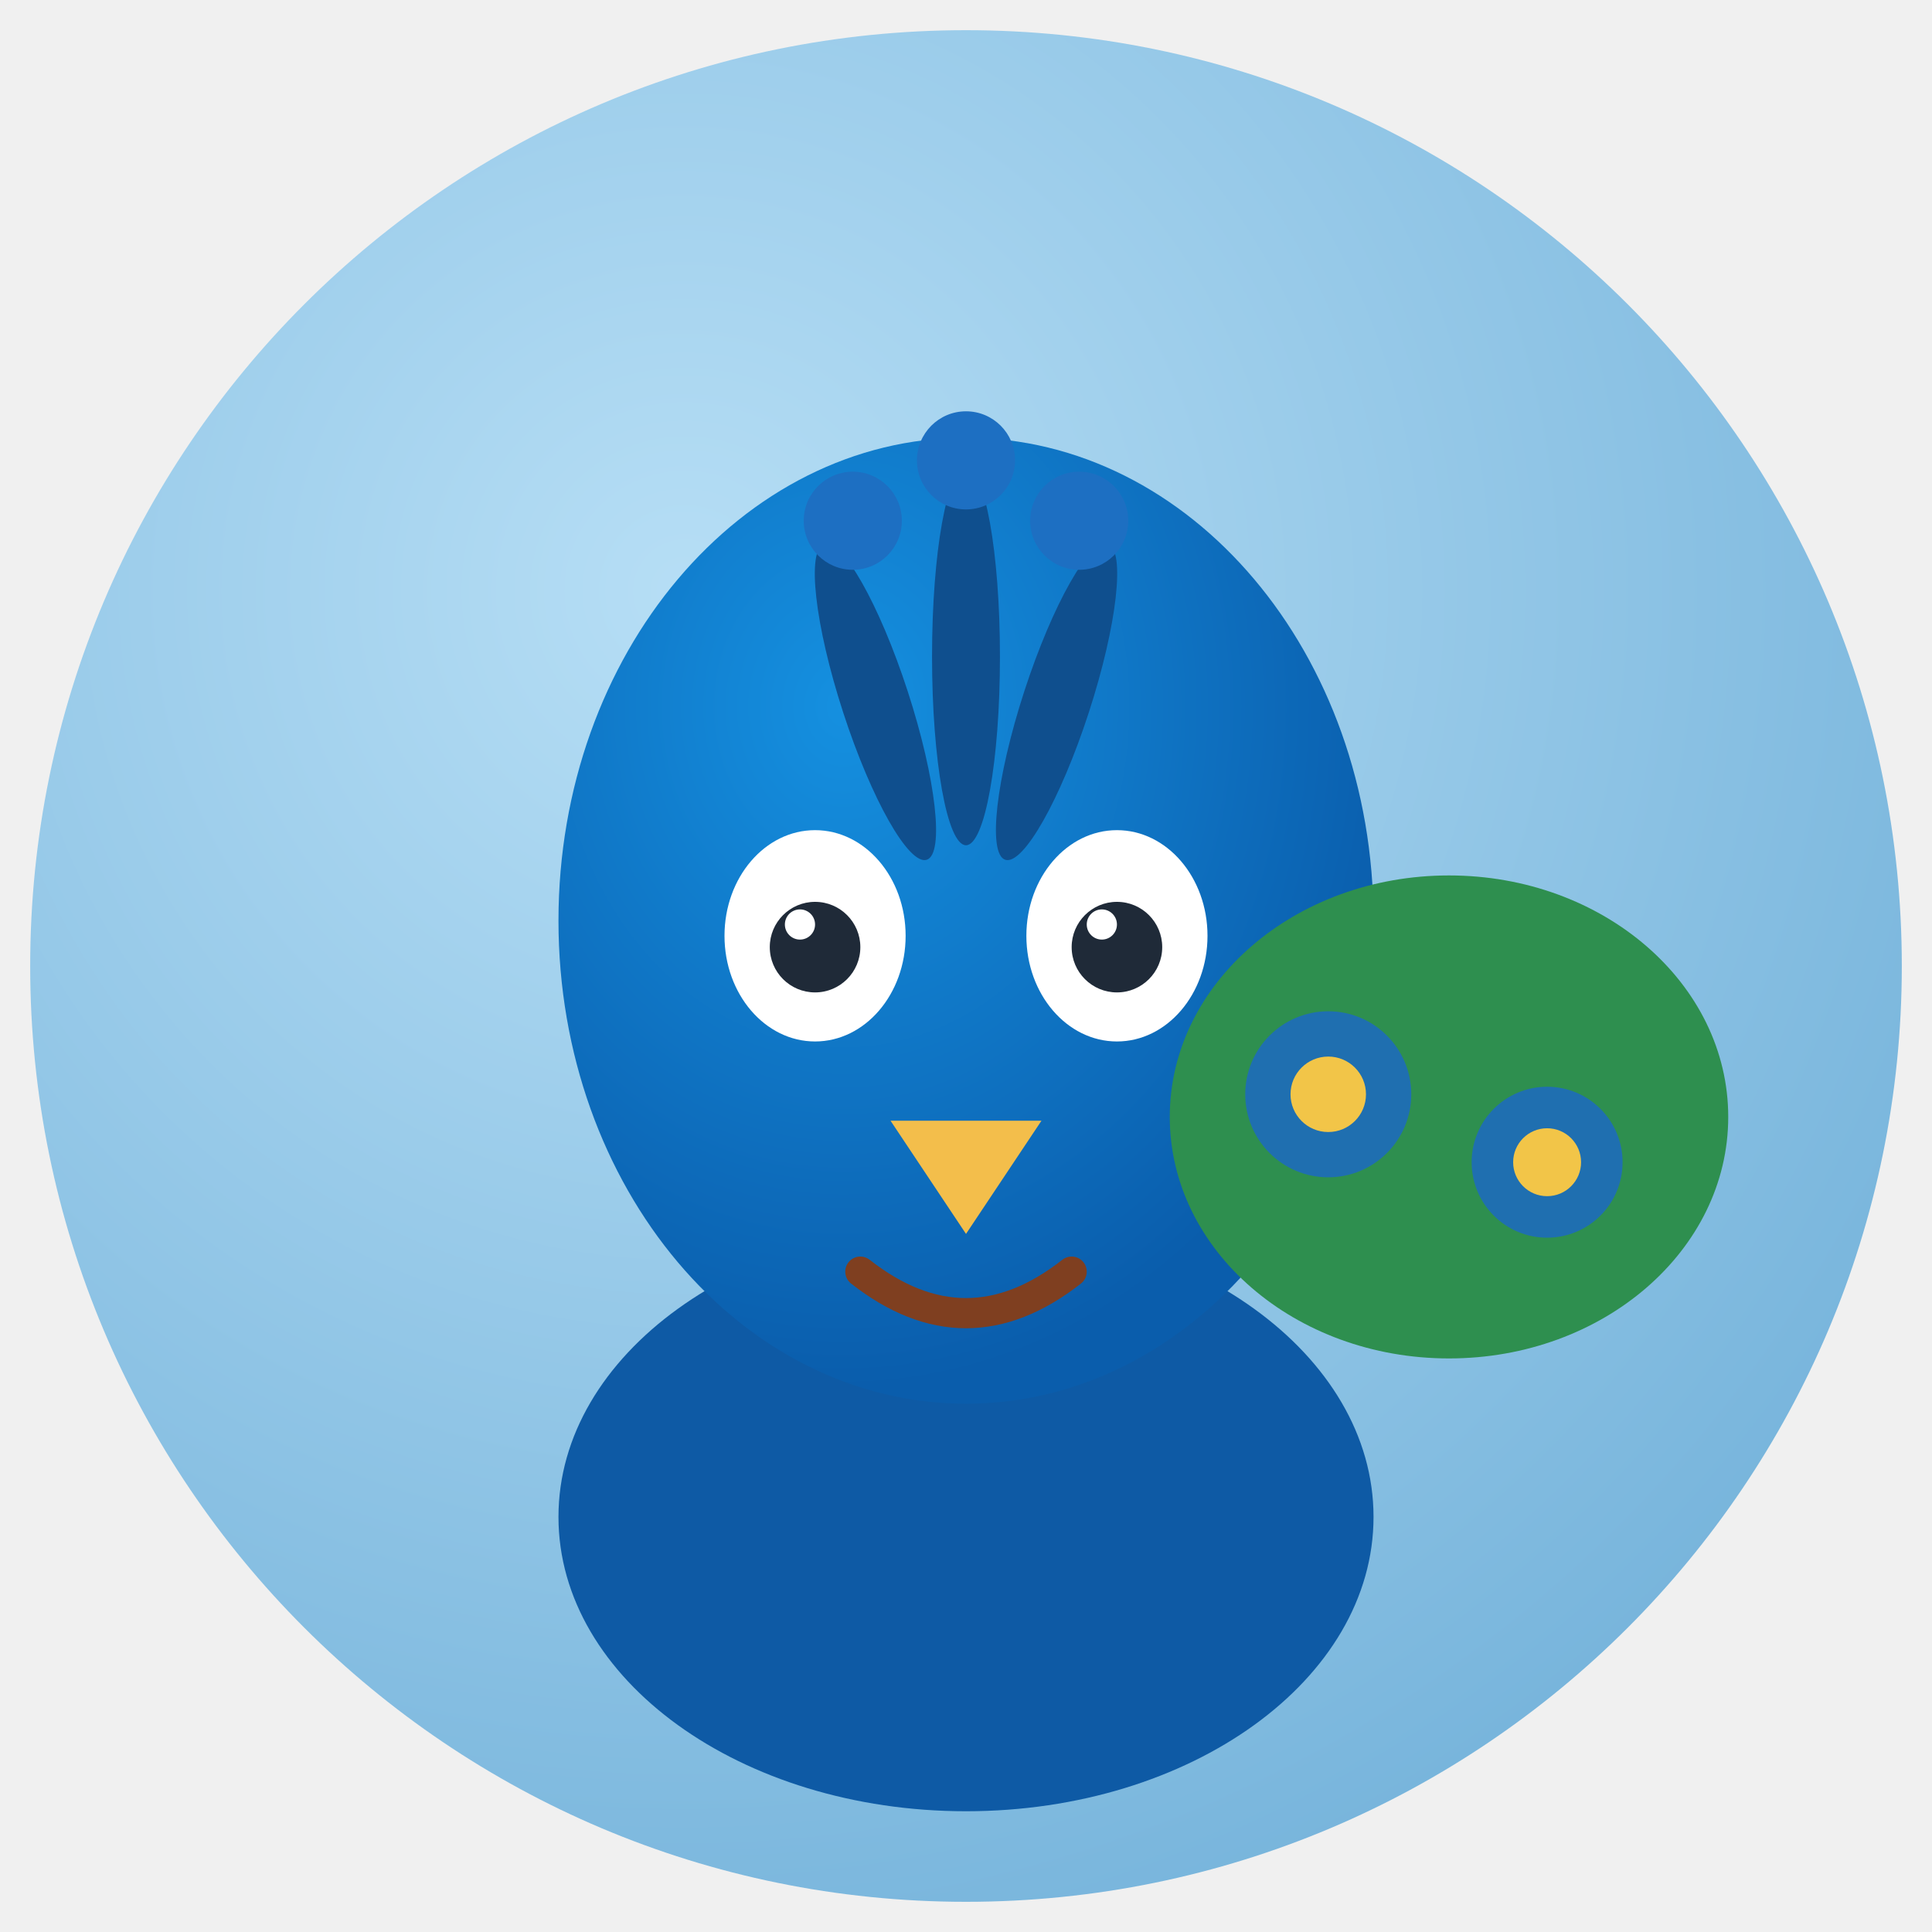
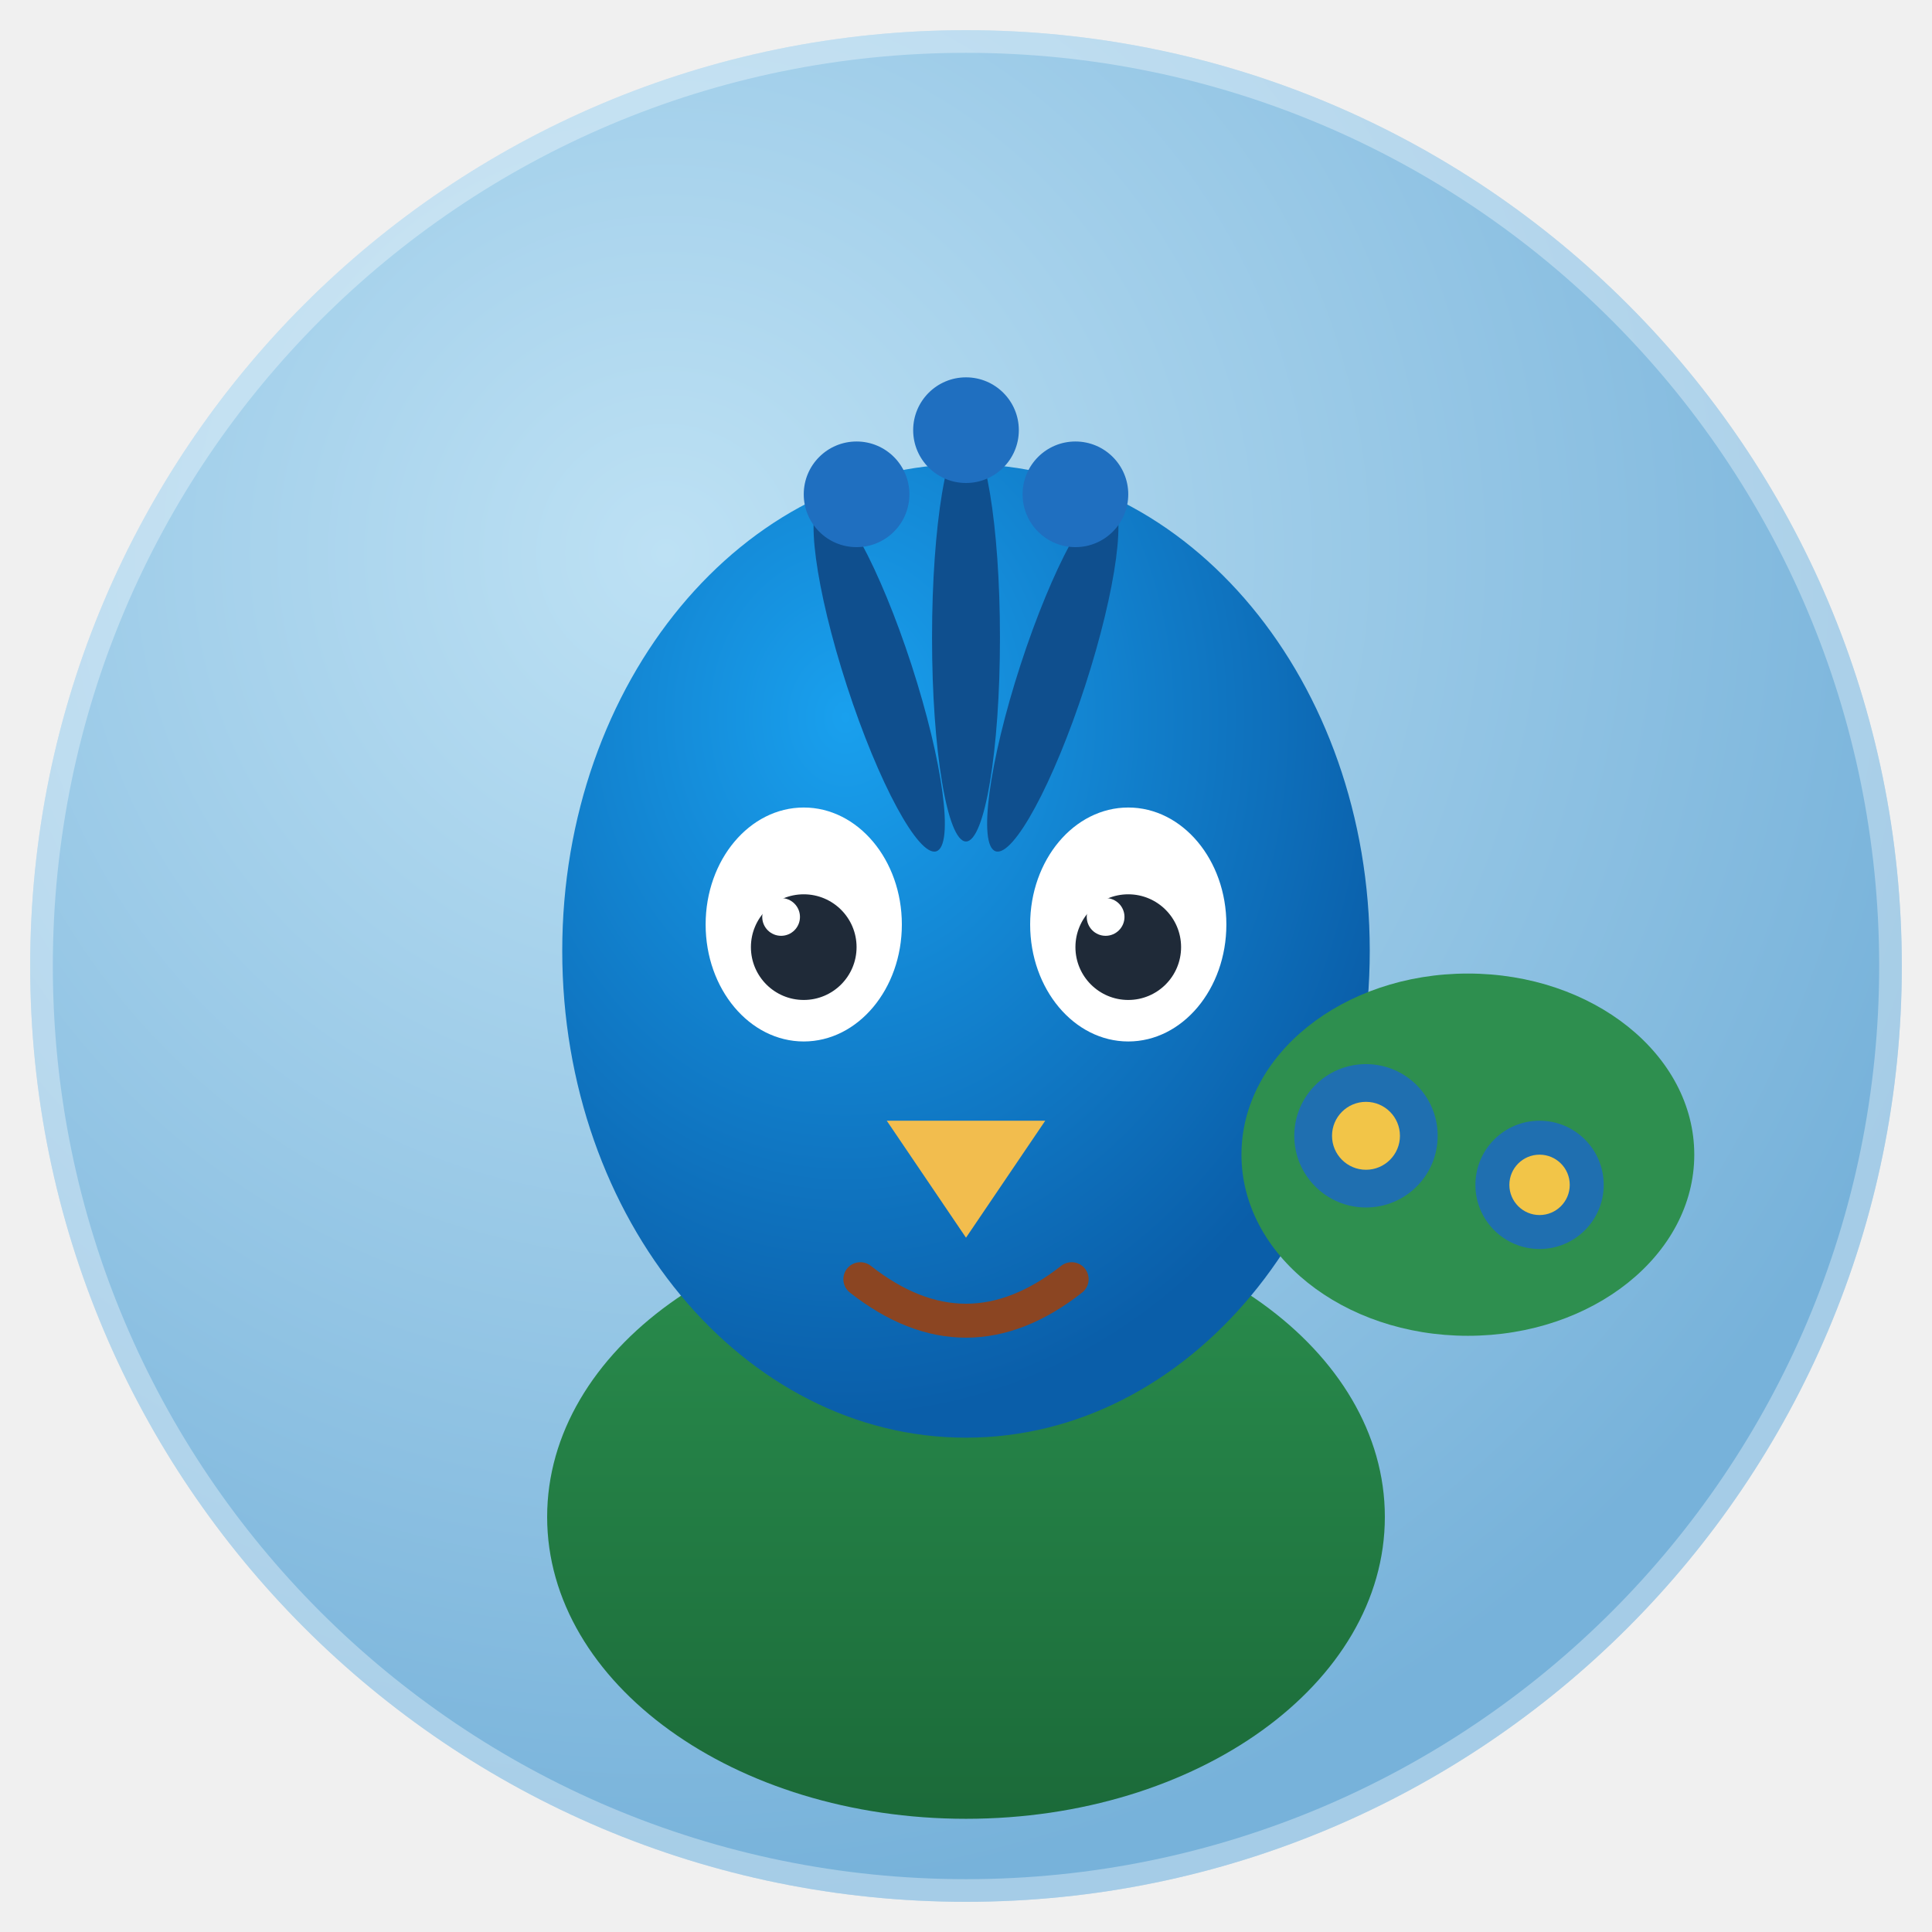
- <svg xmlns="http://www.w3.org/2000/svg" viewBox="0 0 512 512" role="img" aria-label="Peacock portrait">
+ <svg xmlns="http://www.w3.org/2000/svg" viewBox="0 0 1024 1024" role="img" aria-label="Peacock character sheet">
  <defs>
-     <radialGradient id="bg" cx="35%" cy="30%" r="75%">
-       <stop offset="0%" stop-color="#b6def5" />
-       <stop offset="100%" stop-color="#78b5dc" />
+     <radialGradient id="bg" cx="34%" cy="28%" r="72%">
+       <stop offset="0%" stop-color="#bde1f4" />
+       <stop offset="100%" stop-color="#77b2da" />
    </radialGradient>
-     <radialGradient id="feather" cx="35%" cy="28%" r="70%">
-       <stop offset="0%" stop-color="#1590e0" />
-       <stop offset="100%" stop-color="#0a5dac" />
+     <radialGradient id="feather" cx="35%" cy="26%" r="72%">
+       <stop offset="0%" stop-color="#19a0ee" />
+       <stop offset="100%" stop-color="#0a5ea9" />
    </radialGradient>
+     <linearGradient id="cape" x1="0" y1="0" x2="0" y2="1">
+       <stop offset="0%" stop-color="#2a8e4e" />
+       <stop offset="100%" stop-color="#1b6a39" />
+     </linearGradient>
  </defs>
-   <circle cx="256" cy="256" r="248" fill="url(#bg)" />
-   <ellipse cx="256" cy="402" rx="108" ry="78" fill="#0e5aa5" />
-   <ellipse cx="256" cy="244" rx="108" ry="128" fill="url(#feather)" />
-   <ellipse cx="232" cy="186" rx="9" ry="44" fill="#0f4f8e" transform="rotate(-18 232 186)" />
-   <ellipse cx="280" cy="186" rx="9" ry="44" fill="#0f4f8e" transform="rotate(18 280 186)" />
-   <ellipse cx="256" cy="174" rx="9" ry="50" fill="#0f4f8e" />
-   <circle cx="226" cy="138" r="13" fill="#1d6fc2" />
-   <circle cx="286" cy="138" r="13" fill="#1d6fc2" />
-   <circle cx="256" cy="122" r="13" fill="#1d6fc2" />
-   <ellipse cx="216" cy="248" rx="24" ry="28" fill="#fff" />
-   <ellipse cx="296" cy="248" rx="24" ry="28" fill="#fff" />
-   <circle cx="216" cy="251" r="12" fill="#1f2a38" />
-   <circle cx="296" cy="251" r="12" fill="#1f2a38" />
-   <circle cx="212" cy="245" r="4" fill="#fff" />
-   <circle cx="292" cy="245" r="4" fill="#fff" />
-   <path d="M236 297h40l-20 30z" fill="#f3be4b" />
-   <path d="M228 337q28 22 56 0" fill="none" stroke="#7f3f20" stroke-width="8" stroke-linecap="round" />
-   <ellipse cx="384" cy="296" rx="74" ry="64" fill="#2e8f4f" />
-   <circle cx="352" cy="290" r="22" fill="#1f6fb0" />
-   <circle cx="352" cy="290" r="10" fill="#f2c548" />
-   <circle cx="410" cy="308" r="20" fill="#1f6fb0" />
-   <circle cx="410" cy="308" r="9" fill="#f2c548" />
+   <circle cx="512" cy="512" r="496" fill="url(#bg)" />
+   <circle cx="512" cy="512" r="490" fill="none" stroke="#ffffff" stroke-opacity="0.34" stroke-width="12" />
+   <ellipse cx="512" cy="804" rx="222" ry="160" fill="url(#cape)" />
+   <ellipse cx="512" cy="504" rx="214" ry="258" fill="url(#feather)" />
+   <ellipse cx="466" cy="358" rx="18" ry="98" fill="#0f4f8e" transform="rotate(-18 466 358)" />
+   <ellipse cx="558" cy="358" rx="18" ry="98" fill="#0f4f8e" transform="rotate(18 558 358)" />
+   <ellipse cx="512" cy="338" rx="18" ry="108" fill="#0f4f8e" />
+   <circle cx="454" cy="262" r="28" fill="#1f6fc0" />
+   <circle cx="570" cy="262" r="28" fill="#1f6fc0" />
+   <circle cx="512" cy="228" r="28" fill="#1f6fc0" />
+   <ellipse cx="426" cy="490" rx="52" ry="62" fill="#ffffff" />
+   <ellipse cx="598" cy="490" rx="52" ry="62" fill="#ffffff" />
+   <circle cx="426" cy="502" r="28" fill="#1f2a38" />
+   <circle cx="598" cy="502" r="28" fill="#1f2a38" />
+   <circle cx="414" cy="486" r="10" fill="#ffffff" />
+   <circle cx="586" cy="486" r="10" fill="#ffffff" />
+   <path d="M470 594h84l-42 62z" fill="#f2bd4e" />
+   <path d="M456 678q56 44 112 0" fill="none" stroke="#8b4522" stroke-width="18" stroke-linecap="round" />
+   <ellipse cx="778" cy="612" rx="120" ry="96" fill="#2e8f4f" />
+   <circle cx="724" cy="602" r="38" fill="#1f6fb0" />
+   <circle cx="724" cy="602" r="18" fill="#f2c548" />
+   <circle cx="816" cy="628" r="34" fill="#1f6fb0" />
+   <circle cx="816" cy="628" r="16" fill="#f2c548" />
</svg>
